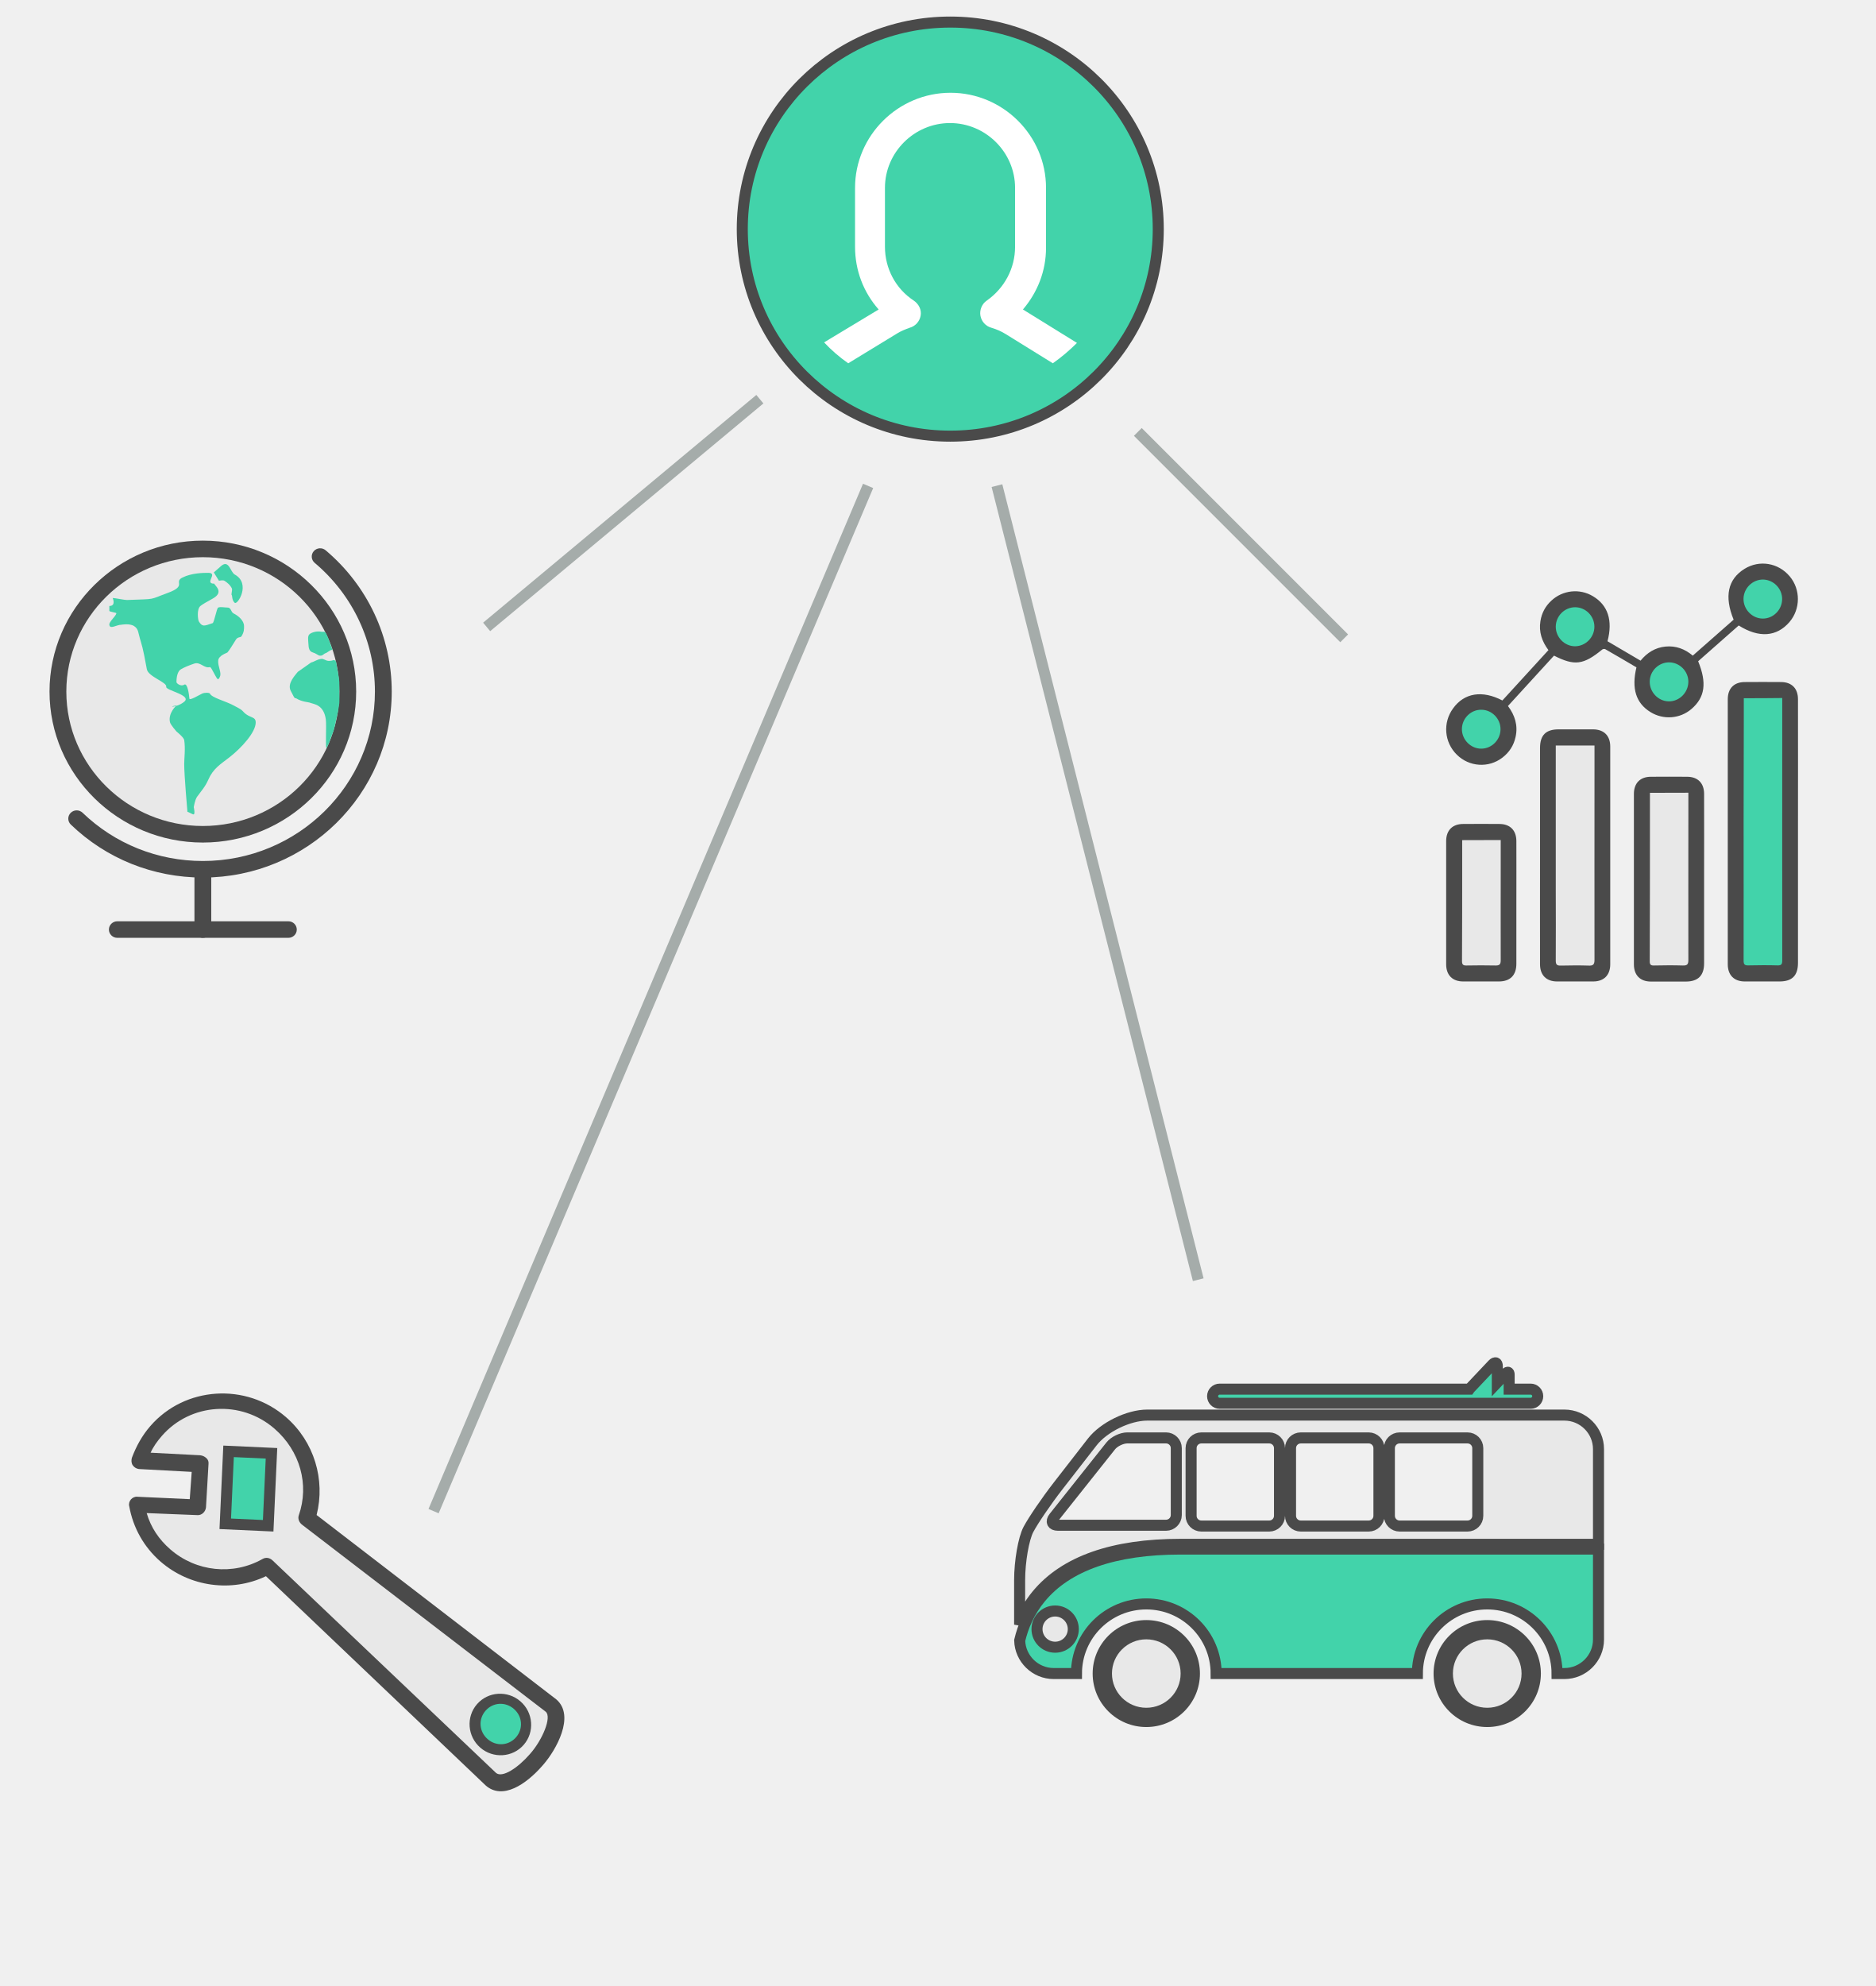
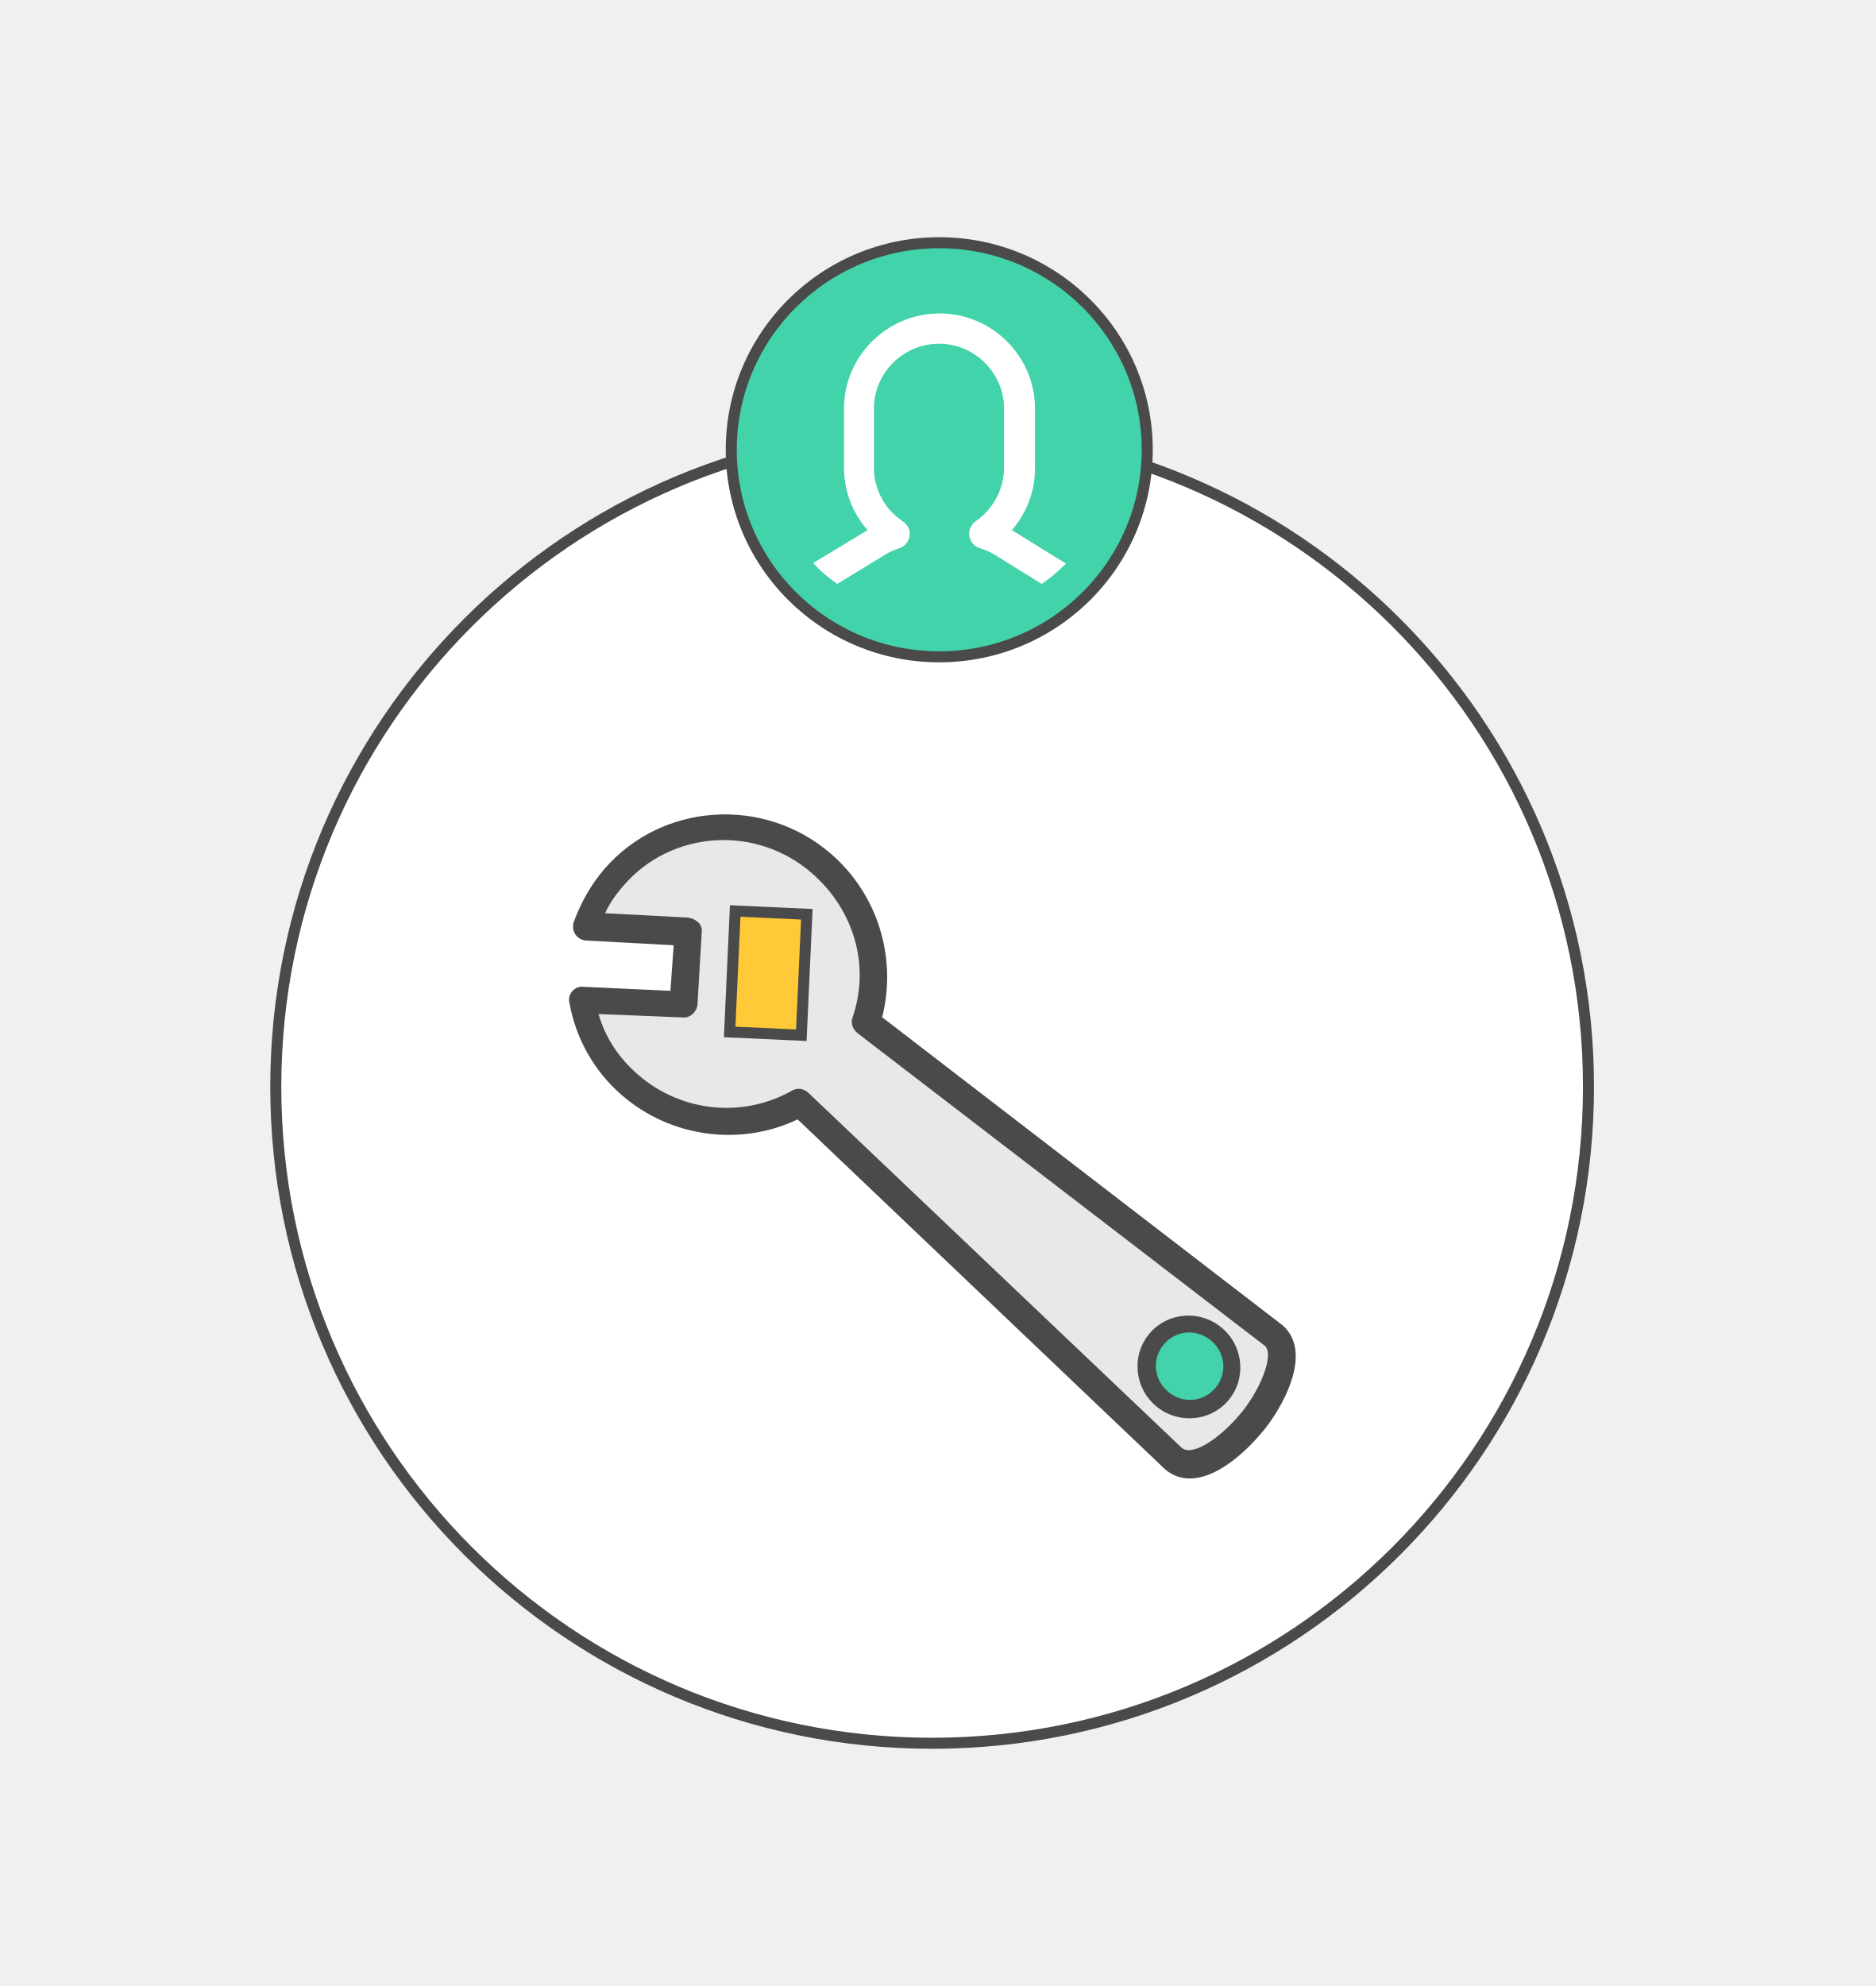
<svg xmlns="http://www.w3.org/2000/svg" width="170px" height="180px" viewBox="0 0 170 180" version="1.1">
  <defs />
  <g id="Page-1" stroke="none" stroke-width="1" fill="none" fill-rule="evenodd">
-     <g id="offer-copy-2">
-       <g id="avatar-blue-copy-3" transform="translate(86, 21) scale(-1, 1) translate(-86, -21) translate(67, 2)">
+     <g id="offer-copy-4">
+       <circle id="Oval" stroke="#4A4A4A" fill="#FFFFFF" cx="84.5" cy="98.5" r="59.5" />
+       <g id="Group" transform="translate(84.5, 104.5) scale(-1, -1) rotate(131) translate(-84.5, -104.5) translate(70, 65)">
+         <path d="M28.948,14.819 C28.948,6.788 22.42,0.191 14.474,0.191 C12.582,0.191 10.784,0.574 8.987,1.243 C8.609,1.434 8.325,1.721 8.23,2.103 C8.136,2.486 8.23,2.868 8.419,3.155 L13.339,9.465 L10.028,11.951 L5.108,5.736 C4.919,5.45 4.541,5.258 4.162,5.258 L4.162,5.258 C3.784,5.258 3.406,5.45 3.216,5.736 C1.135,8.318 4.92050845e-13,11.473 4.92050845e-13,14.819 C4.92050845e-13,20.651 3.5,26.005 8.798,28.299 L6.717,74.19 C6.717,77.536 10.784,78.683 14.663,78.683 L14.852,78.683 C17.69,78.683 23.555,77.536 23.555,73.712 L20.812,28.012 C25.731,25.527 28.948,20.46 28.948,14.819 L28.948,14.819 Z" id="Path" fill="#4A4A4A" />
+         <path d="M19.015,26.005 C18.542,26.196 18.258,26.674 18.258,27.248 L21.096,73.712 C21.096,74.955 17.596,76.102 14.852,76.102 L14.663,76.102 C11.92,76.102 9.176,75.337 9.176,74.094 L11.257,27.439 C11.257,26.865 10.974,26.387 10.406,26.196 C5.581,24.475 2.365,19.886 2.365,14.723 C2.365,12.429 2.933,10.325 4.162,8.413 L8.987,14.436 C9.365,14.914 10.122,15.01 10.69,14.628 L15.893,10.612 C16.177,10.421 16.366,10.134 16.366,9.752 C16.366,9.369 16.271,9.083 16.082,8.796 L11.447,2.868 C12.393,2.581 13.433,2.486 14.474,2.486 C21.096,2.486 26.488,7.935 26.488,14.628 C26.488,19.79 23.555,24.188 19.015,26.005 L19.015,26.005 Z" id="Shape" fill="#E8E8E8" />
+         <rect id="Rectangle-path" stroke="#4A4A4A" fill="#FFC938" transform="translate(17.05829, 17.59299) rotate(-38.38152) translate(-17.05829, -17.59299) " x="11.571" y="14.342" width="10.974" height="6.501" />
+         <path d="M10.501,69.792 C10.501,72.373 12.582,74.477 15.136,74.477 C17.69,74.477 19.771,72.373 19.771,69.792 C19.771,67.211 17.69,65.107 15.136,65.107 C12.582,65.107 10.501,67.211 10.501,69.792 L10.501,69.792 Z" id="Path" fill="#4A4A4A" />
+         <path d="M15.231,72.851 C13.528,72.851 12.203,71.513 12.203,69.792 C12.203,68.071 13.528,66.733 15.231,66.733 C16.933,66.733 18.258,68.071 18.258,69.792 C18.258,71.513 16.933,72.851 15.231,72.851 Z" id="Shape" fill="#42D3AA" />
+       </g>
+       <g id="avatar-blue-copy-3" transform="translate(85, 41) scale(-1, 1) translate(-85, -41) translate(66, 22)">
        <ellipse id="Oval-3" stroke="#4A4A4A" fill="#42D3AA" cx="18.855" cy="18.765" rx="18.855" ry="18.765" />
        <path d="M23.683,28.228 C23.302,27.991 22.922,27.849 22.541,27.707 C22.018,27.565 21.638,27.139 21.543,26.618 C21.448,26.098 21.685,25.577 22.161,25.246 C23.826,24.157 24.777,22.311 24.777,20.371 L24.777,15.022 C24.777,11.803 22.113,9.153 18.879,9.153 C15.645,9.153 12.982,11.803 12.982,15.022 L12.982,20.371 C12.982,22.311 13.933,24.11 15.55,25.246 C15.978,25.53 16.216,26.098 16.121,26.618 C16.026,27.139 15.645,27.565 15.122,27.707 C14.646,27.849 14.218,28.038 13.838,28.275 L9.557,30.926 C8.749,30.358 8.036,29.742 7.37,29.08 L12.268,26.05 C10.937,24.488 10.176,22.548 10.176,20.465 L10.176,15.022 C10.176,10.289 14.076,6.408 18.832,6.408 C23.588,6.408 27.488,10.289 27.488,15.022 L27.488,20.371 C27.488,22.5 26.727,24.488 25.348,26.05 L30.294,29.032 C29.628,29.742 28.915,30.358 28.106,30.926 L23.683,28.228 Z" id="Shape-Copy-3" fill="#FFFFFF" />
-       </g>
-       <g id="Group-3" transform="translate(4, 49)">
-         <g id="Group">
-           <path d="M14.389,27.364 C6.725,27.364 0.489,21.227 0.489,13.682 C0.489,6.138 6.725,0 14.389,0 C22.053,0 28.288,6.138 28.288,13.682 C28.288,21.227 22.053,27.364 14.389,27.364 L14.389,27.364 Z" id="Shape" fill="#4A4A4A" />
-           <path d="M14.389,1.5 C7.565,1.5 2.013,6.965 2.013,13.682 C2.013,20.399 7.565,25.864 14.389,25.864 C21.212,25.864 26.764,20.399 26.764,13.682 C26.764,6.965 21.212,1.5 14.389,1.5 L14.389,1.5 Z" id="Path" fill="#E8E8E8" />
-           <path d="M14.39,30.536 C9.888,30.536 5.637,28.831 2.419,25.733 C2.118,25.444 2.113,24.968 2.407,24.673 C2.702,24.377 3.184,24.372 3.484,24.661 C6.416,27.482 10.289,29.036 14.39,29.036 C22.991,29.036 29.988,22.148 29.988,13.682 C29.988,9.191 27.998,4.937 24.526,2.013 C24.207,1.744 24.169,1.27 24.443,0.956 C24.718,0.641 25.199,0.605 25.518,0.874 C29.327,4.083 31.512,8.751 31.512,13.682 C31.512,22.976 23.831,30.536 14.39,30.536 L14.39,30.536 Z" id="Shape" fill="#4A4A4A" />
-           <path d="M14.389,36 C13.969,36 13.627,35.665 13.627,35.25 L13.627,30.102 C13.627,29.687 13.969,29.352 14.389,29.352 C14.81,29.352 15.151,29.687 15.151,30.102 L15.151,35.25 C15.151,35.665 14.81,36 14.389,36 L14.389,36 Z" id="Shape" fill="#4A4A4A" />
-           <path d="M22.143,36 L6.635,36 C6.214,36 5.873,35.665 5.873,35.25 C5.873,34.835 6.214,34.5 6.635,34.5 L22.142,34.5 C22.564,34.5 22.904,34.835 22.904,35.25 C22.904,35.665 22.564,36 22.143,36 L22.143,36 Z" id="Shape" fill="#4A4A4A" />
-         </g>
-         <g id="Group-2" transform="translate(5.864865, 1.945946)" fill="#42D3AA">
-           <path d="M5.355,2.788 C3.576,3.44 4.411,3.33 1.637,3.435 C1.454,3.442 0.534,3.252 0.348,3.252 C0.348,3.252 0.683,3.977 0.046,3.977 C0.046,3.977 0.056,4.301 0.046,4.406 C0.033,4.531 0.719,4.546 0.683,4.658 C0.588,4.955 0.015,5.412 0.046,5.674 C0.099,6.137 0.683,5.674 1.159,5.674 C1.159,5.674 1.879,5.533 2.296,5.802 C2.713,6.072 2.64,6.379 2.892,7.172 C3.116,7.879 3.297,8.898 3.447,9.71 C3.573,10.392 5.308,10.893 5.204,11.303 C5.122,11.624 7.564,12.056 6.834,12.656 C6.144,13.224 5.198,13.136 6.131,12.995 C6.131,12.995 5.351,13.684 5.545,14.517 C5.599,14.748 6.131,15.35 6.131,15.35 C6.131,15.35 6.795,15.881 6.834,16.129 C6.955,16.9 6.834,17.783 6.834,18.303 C6.834,19.348 7.127,22.64 7.127,22.64 C7.185,22.609 7.617,22.901 7.7,22.862 C7.838,22.797 7.7,22.215 7.7,22.215 C7.7,22.215 7.799,21.547 8.005,21.262 C8.378,20.747 8.743,20.355 9.009,19.741 C9.46,18.702 10.111,18.333 10.928,17.697 C12.023,16.845 13.335,15.41 13.316,14.517 C13.305,13.974 12.777,14.149 12.258,13.629 C11.975,13.345 12.117,13.419 11.321,12.995 C10.524,12.571 9.335,12.295 9.166,11.919 C9.123,11.824 8.691,11.811 8.46,11.919 C8.148,12.065 7.319,12.576 7.304,12.369 C7.277,11.999 7.126,10.917 6.834,11.11 C6.542,11.303 6.127,10.995 6.131,10.868 C6.136,10.729 6.129,9.954 6.542,9.71 C6.864,9.52 7.292,9.35 7.752,9.196 C8.297,9.014 8.651,9.663 9.166,9.516 C9.305,9.476 9.793,10.718 9.916,10.609 C10.019,10.517 9.996,10.571 10.079,10.365 C10.229,9.995 9.871,9.442 9.916,8.921 C9.956,8.453 10.701,8.241 10.746,8.195 C10.895,8.045 11.265,7.439 11.524,7.022 C11.683,6.765 11.946,6.843 12.017,6.735 C12.277,6.335 12.259,6.045 12.258,5.802 C12.256,5.297 11.741,4.866 11.321,4.658 C11.038,4.518 11.116,4.113 10.746,4.118 C10.473,4.122 10.173,4.031 9.916,4.118 C9.779,4.164 9.552,5.483 9.409,5.532 C8.638,5.795 8.482,5.897 8.157,5.371 C8.091,5.263 7.938,4.283 8.305,3.977 C8.478,3.832 8.907,3.587 9.409,3.312 C10.486,2.721 9.622,2.151 9.557,1.954 C8.604,1.954 9.962,0.973 9.009,0.973 C8.582,0.973 7.519,0.98 6.68,1.397 C5.842,1.813 7.134,2.137 5.355,2.788 Z" id="Path-10" />
-           <path d="M9.981,1.686 C9.981,1.686 10.35,1.615 10.469,1.686 C10.679,1.814 10.988,2.044 11.152,2.382 C11.231,2.546 11.05,2.945 11.152,3.007 C11.189,3.03 11.152,3.459 11.412,3.687 C11.672,3.915 12.903,1.941 11.412,1.124 C11.024,0.911 10.898,-0.233 10.208,0.329 L9.517,0.937" id="Path-11" />
-           <path d="M17.133,9.945 C16.886,10.259 16.163,11 16.483,11.65 C16.936,12.569 16.852,12.272 16.971,12.343 C17.582,12.707 18.035,12.651 18.337,12.778 C18.573,12.877 19.467,12.904 19.668,14.228 C19.753,14.79 19.597,17.179 19.766,16.821 C19.936,16.464 20.035,16.211 20.189,15.766 C20.429,15.072 20.302,15.644 20.487,14.835 C20.673,14.026 20.77,13.586 20.77,13.586 C20.77,13.586 20.837,13.238 20.896,12.778 C20.913,12.646 20.896,11.804 20.896,11.804 L20.896,10.888 C20.896,10.727 20.796,10.033 20.699,9.61 C20.647,9.382 20.645,9.019 20.551,8.952 C20.32,8.786 20.427,8.956 19.936,8.952 C19.635,8.95 19.496,8.729 19.226,8.776 C18.813,8.847 18.652,9.023 18.337,9.098" id="Path-12" />
-           <path d="M20.275,7.949 C20.006,7.965 19.855,8.195 19.624,8.266 C19.472,8.314 19.39,8.514 19.114,8.477 C18.972,8.459 18.783,8.271 18.502,8.192 C18.171,8.099 18.107,7.809 18.092,7.384 C18.082,7.107 17.993,6.687 18.205,6.524 C18.404,6.371 18.837,6.225 19.282,6.313 C19.368,6.33 19.392,6.317 19.525,6.313 C19.673,6.309 19.847,6.792 19.922,6.984 C20.154,7.584 20.275,7.949 20.275,7.949 Z" id="Path-13" />
-         </g>
-       </g>
-       <g id="Group" transform="translate(31.87485, 144.6654) scale(-1, -1) rotate(131) translate(-31.87485, -144.6654) translate(22.87485, 120.6654)">
-         <path d="M17.341,8.877 C17.341,4.066 13.431,0.115 8.67,0.115 C7.537,0.115 6.46,0.344 5.384,0.745 C5.157,0.859 4.987,1.031 4.93,1.26 C4.874,1.489 4.93,1.718 5.044,1.89 L7.99,5.67 L6.007,7.159 L3.06,3.436 C2.947,3.265 2.72,3.15 2.493,3.15 L2.493,3.15 C2.267,3.15 2.04,3.265 1.927,3.436 C0.68,4.983 7.10542736e-14,6.873 7.10542736e-14,8.877 C7.10542736e-14,12.371 2.097,15.578 5.27,16.953 L4.024,44.443 C4.024,46.448 6.46,47.135 8.784,47.135 L8.897,47.135 C10.597,47.135 14.111,46.448 14.111,44.157 L12.467,16.781 C15.414,15.292 17.341,12.256 17.341,8.877 L17.341,8.877 Z" id="Path" fill="#4A4A4A" />
-         <path d="M11.391,15.578 C11.107,15.693 10.937,15.979 10.937,16.323 L12.637,44.157 C12.637,44.901 10.541,45.589 8.897,45.589 L8.784,45.589 C7.14,45.589 5.497,45.131 5.497,44.386 L6.744,16.437 C6.744,16.094 6.574,15.807 6.234,15.693 C3.344,14.662 1.417,11.913 1.417,8.82 C1.417,7.445 1.757,6.185 2.493,5.04 L5.384,8.648 C5.61,8.934 6.064,8.992 6.404,8.763 L9.521,6.357 C9.691,6.243 9.804,6.071 9.804,5.842 C9.804,5.613 9.747,5.441 9.634,5.269 L6.857,1.718 C7.424,1.546 8.047,1.489 8.67,1.489 C12.637,1.489 15.868,4.754 15.868,8.763 C15.868,11.855 14.111,14.49 11.391,15.578 L11.391,15.578 Z" id="Shape" fill="#E8E8E8" />
-         <rect id="Rectangle-path" stroke="#4A4A4A" fill="#42D3AA" transform="translate(10.21874, 10.53905) rotate(-38.38152) translate(-10.21874, -10.53905) " x="6.932" y="8.592" width="6.574" height="3.895" />
-         <path d="M6.29,41.809 C6.29,43.355 7.537,44.615 9.067,44.615 C10.597,44.615 11.844,43.355 11.844,41.809 C11.844,40.262 10.597,39.002 9.067,39.002 C7.537,39.002 6.29,40.262 6.29,41.809 L6.29,41.809 Z" id="Path" fill="#4A4A4A" />
-         <path d="M10.937,41.809 C10.937,42.84 10.144,43.641 9.124,43.641 C8.104,43.641 7.31,42.84 7.31,41.809 C7.31,40.778 8.104,39.976 9.124,39.976 C10.144,39.976 10.937,40.778 10.937,41.809 L10.937,41.809 Z" id="Shape" fill="#42D3AA" />
-       </g>
-       <path d="M68.5,36.5 L44.5,56.5" id="Line-Copy-4" stroke="#A5ACAA" stroke-linecap="square" />
-       <path d="M78.5,44.5 L39.5,136.5" id="Line-Copy-5" stroke="#A5ACAA" stroke-linecap="square" />
-       <path d="M90.5,44.5 L108.5,115.5" id="Line-Copy-6" stroke="#A5ACAA" stroke-linecap="square" />
-       <path d="M103.5,39.5 L121.5,57.5" id="Line-Copy-7" stroke="#A5ACAA" stroke-linecap="square" />
-       <g id="Group" transform="translate(131, 51)">
-         <path d="M5.194,12.487 C6.586,10.969 7.969,9.459 9.37,7.923 C8.784,7.137 8.483,6.279 8.643,5.297 C8.758,4.564 9.086,3.948 9.627,3.448 C10.655,2.483 12.197,2.313 13.403,3.037 C14.768,3.85 15.22,5.243 14.724,7.119 C15.707,7.7 16.691,8.28 17.72,8.879 C18.314,8.155 19.049,7.691 19.98,7.601 C20.911,7.512 21.726,7.807 22.453,8.423 C23.703,7.325 24.935,6.235 26.158,5.163 C25.29,3.055 25.635,1.492 27.151,0.554 C28.499,-0.277 30.209,0.009 31.238,1.233 C32.239,2.412 32.23,4.198 31.22,5.377 C30.059,6.726 28.445,6.842 26.619,5.69 C25.396,6.771 24.164,7.852 22.941,8.932 C23.747,10.898 23.561,12.202 22.338,13.256 C21.301,14.149 19.794,14.265 18.624,13.542 C17.303,12.729 16.886,11.416 17.347,9.486 C16.417,8.941 15.477,8.379 14.529,7.843 C14.458,7.798 14.298,7.816 14.236,7.878 C12.543,9.263 11.736,9.37 9.875,8.423 C8.492,9.933 7.1,11.451 5.7,12.988 C6.329,13.827 6.622,14.747 6.391,15.792 C6.223,16.57 5.815,17.195 5.194,17.668 C3.945,18.633 2.181,18.508 1.064,17.4 C-0.08,16.275 -0.222,14.497 0.727,13.202 C1.737,11.8 3.368,11.532 5.194,12.487 L5.194,12.487 Z" id="Shape" fill="#4A4A4A" />
-         <path d="M5.026,15.087 C5.026,14.131 4.237,13.327 3.28,13.327 C2.331,13.318 1.534,14.113 1.525,15.069 C1.516,16.043 2.331,16.864 3.289,16.855 C4.246,16.847 5.026,16.043 5.026,15.087 L5.026,15.087 Z" id="Path" fill="#42D3AA" />
-         <path d="M31.991,24.385 L31.991,36.266 C31.991,37.427 31.459,37.954 30.316,37.954 L27.169,37.954 C26.194,37.954 25.627,37.373 25.627,36.4 L25.627,12.371 C25.627,11.389 26.203,10.817 27.169,10.817 C28.259,10.808 29.358,10.808 30.449,10.817 C31.424,10.817 31.991,11.398 31.991,12.371 C32,16.373 31.991,20.384 31.991,24.385 L31.991,24.385 Z" id="Shape" fill="#4A4A4A" />
-         <path d="M27.08,12.282 L27.08,14.069 C27.071,17.195 27.063,20.321 27.063,23.439 C27.063,27.646 27.071,31.862 27.063,36.069 C27.063,36.4 27.151,36.507 27.488,36.498 C28.375,36.48 29.261,36.471 30.147,36.498 C30.493,36.507 30.564,36.382 30.564,36.06 C30.555,28.905 30.564,21.741 30.564,14.587 L30.564,12.264 C29.376,12.282 28.242,12.282 27.08,12.282 L27.08,12.282 Z" id="Path" fill="#42D3AA" />
-         <path d="M8.607,26.485 L8.607,16.793 C8.607,15.632 9.139,15.105 10.283,15.105 L13.429,15.105 C14.404,15.114 14.972,15.685 14.972,16.659 L14.972,36.4 C14.972,37.382 14.396,37.954 13.429,37.954 L10.15,37.954 C9.175,37.954 8.607,37.373 8.607,36.4 C8.598,33.095 8.607,29.79 8.607,26.485 L8.607,26.485 Z" id="Shape" fill="#4A4A4A" />
-         <path d="M10.034,16.57 L10.034,19.151 L10.034,29.548 C10.034,31.719 10.052,33.89 10.034,36.069 C10.034,36.435 10.15,36.525 10.495,36.516 C11.337,36.498 12.18,36.489 13.022,36.516 C13.42,36.534 13.545,36.417 13.545,35.998 C13.536,30.299 13.545,24.6 13.545,18.901 L13.545,16.57 L10.034,16.57 L10.034,16.57 Z" id="Path" fill="#E8E8E8" />
-         <path d="M23.481,28.718 L23.481,36.31 C23.481,37.409 22.941,37.954 21.85,37.963 L18.659,37.963 C17.684,37.963 17.117,37.382 17.117,36.408 L17.117,20.955 C17.117,19.973 17.693,19.401 18.659,19.401 C19.75,19.392 20.849,19.392 21.939,19.401 C22.914,19.401 23.481,19.982 23.481,20.955 C23.49,23.537 23.481,26.127 23.481,28.718 L23.481,28.718 Z" id="Shape" fill="#4A4A4A" />
-         <path d="M18.571,20.857 L18.571,22.831 C18.571,27.262 18.571,31.701 18.553,36.132 C18.553,36.426 18.65,36.516 18.934,36.507 C19.803,36.489 20.68,36.48 21.549,36.507 C21.93,36.516 22.054,36.426 22.054,36.015 C22.045,31.746 22.054,27.476 22.054,23.206 L22.054,20.848 C20.858,20.857 19.732,20.857 18.571,20.857 L18.571,20.857 Z" id="Path" fill="#E8E8E8" />
-         <path d="M6.462,30.817 L6.462,36.355 C6.462,37.391 5.904,37.954 4.875,37.954 L1.64,37.954 C0.665,37.954 0.098,37.373 0.098,36.4 L0.098,25.234 C0.098,24.251 0.674,23.68 1.64,23.68 C2.73,23.671 3.829,23.671 4.92,23.68 C5.895,23.68 6.462,24.26 6.462,25.234 C6.471,27.092 6.462,28.959 6.462,30.817 L6.462,30.817 Z" id="Shape" fill="#4A4A4A" />
-         <path d="M1.551,25.145 L1.551,27.056 C1.551,30.075 1.551,33.095 1.534,36.114 C1.534,36.435 1.649,36.516 1.95,36.507 C2.819,36.489 3.696,36.489 4.565,36.507 C4.929,36.516 5.044,36.408 5.044,36.033 C5.035,33.175 5.044,30.326 5.044,27.467 L5.044,25.136 C3.847,25.145 2.721,25.145 1.551,25.145 L1.551,25.145 Z" id="Path" fill="#E8E8E8" />
-         <path d="M18.553,10.764 C18.535,11.719 19.306,12.541 20.255,12.568 C21.212,12.595 22.037,11.791 22.054,10.808 C22.063,9.852 21.283,9.049 20.326,9.031 C19.368,9.022 18.562,9.808 18.553,10.764 L18.553,10.764 Z" id="Path" fill="#42D3AA" />
-         <path d="M13.536,5.797 C13.536,4.841 12.747,4.037 11.789,4.037 C10.841,4.037 10.043,4.823 10.034,5.788 C10.025,6.762 10.841,7.584 11.798,7.575 C12.756,7.557 13.536,6.753 13.536,5.797 L13.536,5.797 Z" id="Path" fill="#42D3AA" />
-         <path d="M30.555,3.305 C30.564,2.349 29.784,1.545 28.827,1.527 C27.878,1.519 27.071,2.305 27.054,3.26 C27.036,4.234 27.843,5.065 28.809,5.065 C29.757,5.065 30.546,4.27 30.555,3.305 L30.555,3.305 Z" id="Path" fill="#42D3AA" />
-       </g>
-       <g id="Group" transform="translate(92, 123)">
-         <path d="M15.027,16.969 L52.908,16.969 L52.908,8.336 C52.908,6.643 51.518,5.256 49.817,5.256 L12.001,5.256 C10.301,5.256 8.059,6.352 7.017,7.691 L3.917,11.68 C2.876,13.019 1.666,14.793 1.228,15.622 C0.791,16.451 0.432,18.515 0.432,20.21 L0.432,24.249 C0.778,23.344 1.28,22.418 2.006,21.542 C4.524,18.507 8.905,16.969 15.027,16.969 Z M34.878,7.325 L41.037,7.325 C41.547,7.325 41.964,7.74 41.964,8.249 L41.964,14.387 C41.964,14.896 41.547,15.312 41.037,15.312 L34.878,15.312 C34.368,15.312 33.95,14.896 33.95,14.387 L33.95,8.249 C33.95,7.74 34.368,7.325 34.878,7.325 Z M25.918,7.325 L32.077,7.325 C32.587,7.325 33.004,7.74 33.004,8.249 L33.004,14.387 C33.004,14.896 32.587,15.312 32.077,15.312 L25.918,15.312 C25.407,15.312 24.99,14.896 24.99,14.387 L24.99,8.249 C24.99,7.74 25.407,7.325 25.918,7.325 Z M16.903,7.325 L23.063,7.325 C23.573,7.325 23.99,7.74 23.99,8.249 L23.99,14.387 C23.99,14.896 23.573,15.312 23.063,15.312 L16.903,15.312 C16.393,15.312 15.976,14.896 15.976,14.387 L15.976,8.249 C15.976,7.74 16.393,7.325 16.903,7.325 Z M8.691,8.048 C9.008,7.649 9.685,7.324 10.194,7.324 L13.705,7.324 C14.216,7.324 14.633,7.739 14.633,8.248 L14.633,14.315 C14.633,14.824 14.216,15.24 13.705,15.24 L3.9,15.24 C3.39,15.24 3.232,14.914 3.549,14.515 L8.691,8.048 Z" id="Combined-Shape" stroke="#4A4A4A" fill="#E8E8E8" />
-         <path d="M0.437,25.682 C0.48,27.339 1.851,28.681 3.523,28.681 L5.584,28.681 C5.584,25.197 8.418,22.371 11.915,22.371 C15.411,22.371 18.246,25.197 18.246,28.681 L36.489,28.681 C36.489,25.197 39.324,22.371 42.82,22.371 C46.316,22.371 49.151,25.197 49.151,28.681 L49.817,28.681 C51.517,28.681 52.908,27.296 52.908,25.6 L52.908,17.397 L15.027,17.397 C9.039,17.397 4.769,18.883 2.336,21.815 C1.294,23.071 0.731,24.441 0.437,25.682 Z" id="Shape" stroke="#4A4A4A" fill="#42D3AA" />
-         <path d="M46.755,2.903 L44.808,2.903 L44.808,1.587 C44.808,1.354 44.676,1.301 44.515,1.471 L43.736,2.296 L43.736,0.826 C43.736,0.488 43.546,0.412 43.312,0.658 L41.262,2.828 C41.238,2.853 41.219,2.878 41.202,2.903 L18.569,2.903 C18.213,2.903 17.924,3.19 17.924,3.544 C17.924,3.899 18.213,4.187 18.569,4.187 L46.755,4.187 C47.111,4.187 47.399,3.899 47.399,3.544 C47.399,3.19 47.111,2.903 46.755,2.903 L46.755,2.903 Z" id="Combined-Shape" stroke="#4A4A4A" fill="#42D3AA" />
-         <path d="M42.821,23.834 C40.135,23.834 37.957,26.004 37.957,28.681 C37.957,31.359 40.135,33.529 42.821,33.529 C45.507,33.529 47.684,31.36 47.684,28.681 C47.684,26.004 45.507,23.834 42.821,23.834 L42.821,23.834 Z" id="Shape" fill="#4A4A4A" />
-         <path d="M42.821,31.783 C41.102,31.783 39.709,30.395 39.709,28.681 C39.709,26.968 41.102,25.58 42.821,25.58 C44.54,25.58 45.933,26.968 45.933,28.681 C45.933,30.395 44.539,31.783 42.821,31.783 L42.821,31.783 Z" id="Path" fill="#E8E8E8" />
-         <path d="M11.915,23.834 C9.229,23.834 7.052,26.004 7.052,28.681 C7.052,31.359 9.228,33.529 11.915,33.529 C14.601,33.529 16.778,31.36 16.778,28.681 C16.778,26.004 14.601,23.834 11.915,23.834 L11.915,23.834 Z" id="Shape" fill="#4A4A4A" />
-         <path d="M11.915,31.783 C10.196,31.783 8.802,30.395 8.802,28.681 C8.802,26.968 10.195,25.58 11.915,25.58 C13.634,25.58 15.027,26.968 15.027,28.681 C15.027,30.395 13.634,31.783 11.915,31.783 L11.915,31.783 Z" id="Path" fill="#E8E8E8" />
-         <path d="M3.652,26.294 C2.743,26.294 2.007,25.56 2.007,24.654 C2.007,23.747 2.743,23.012 3.652,23.012 C4.561,23.012 5.297,23.747 5.297,24.654 C5.297,25.559 4.56,26.294 3.652,26.294 L3.652,26.294 Z" id="Path" stroke="#4A4A4A" fill="#E8E8E8" />
      </g>
    </g>
  </g>
</svg>
